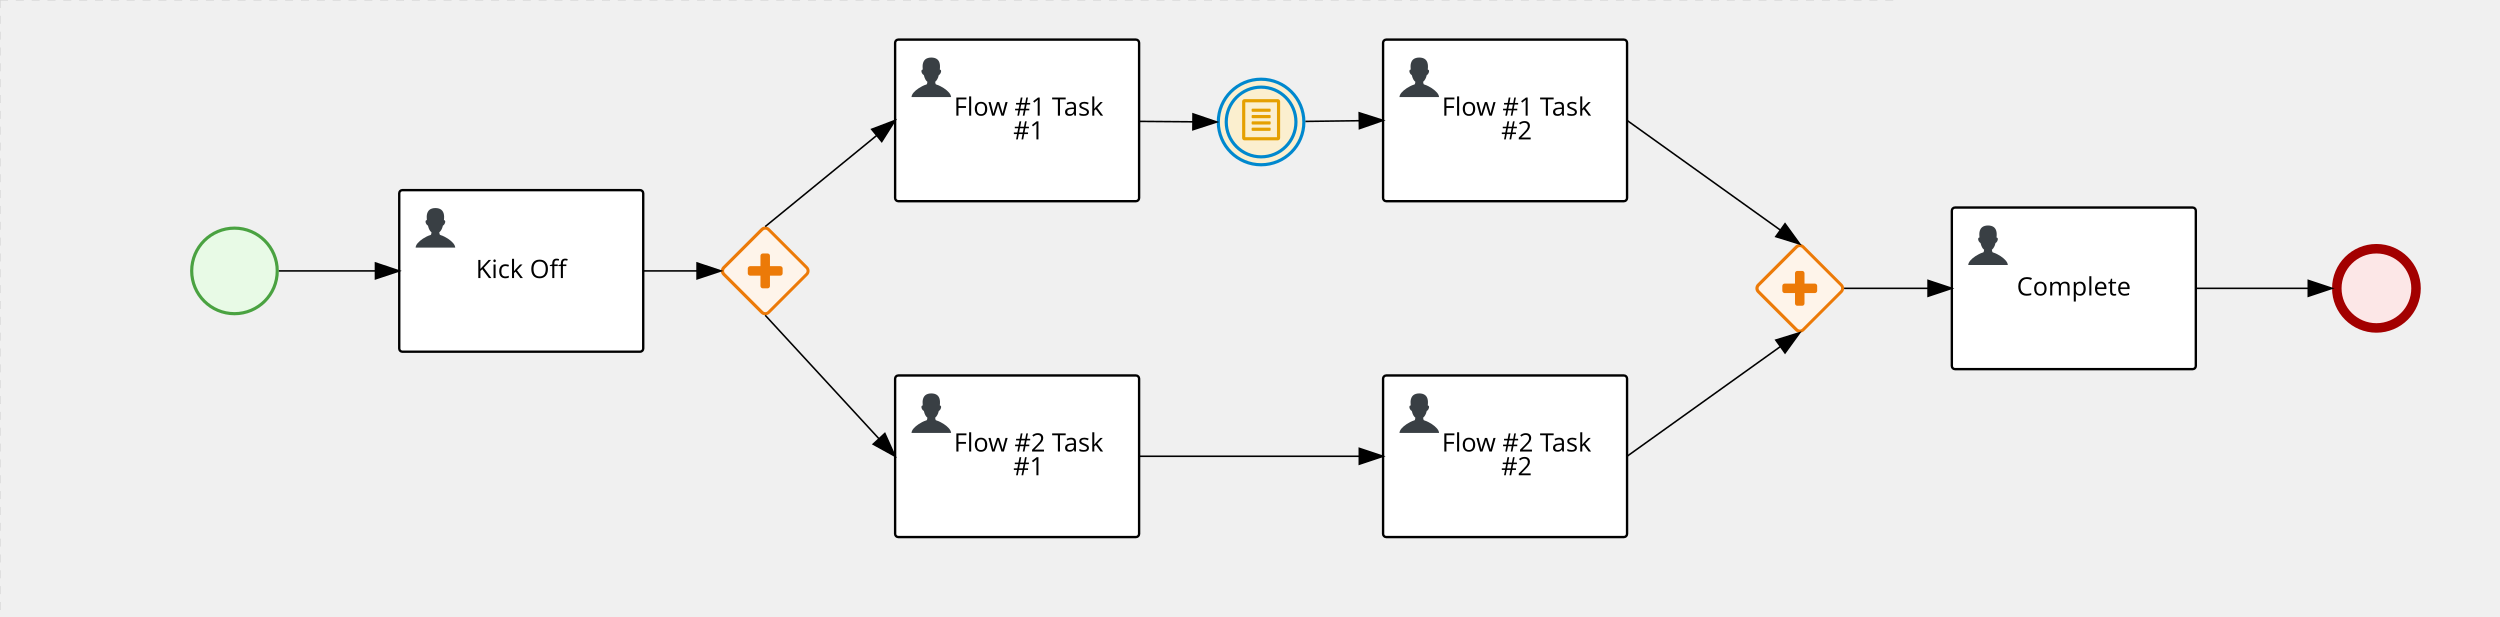
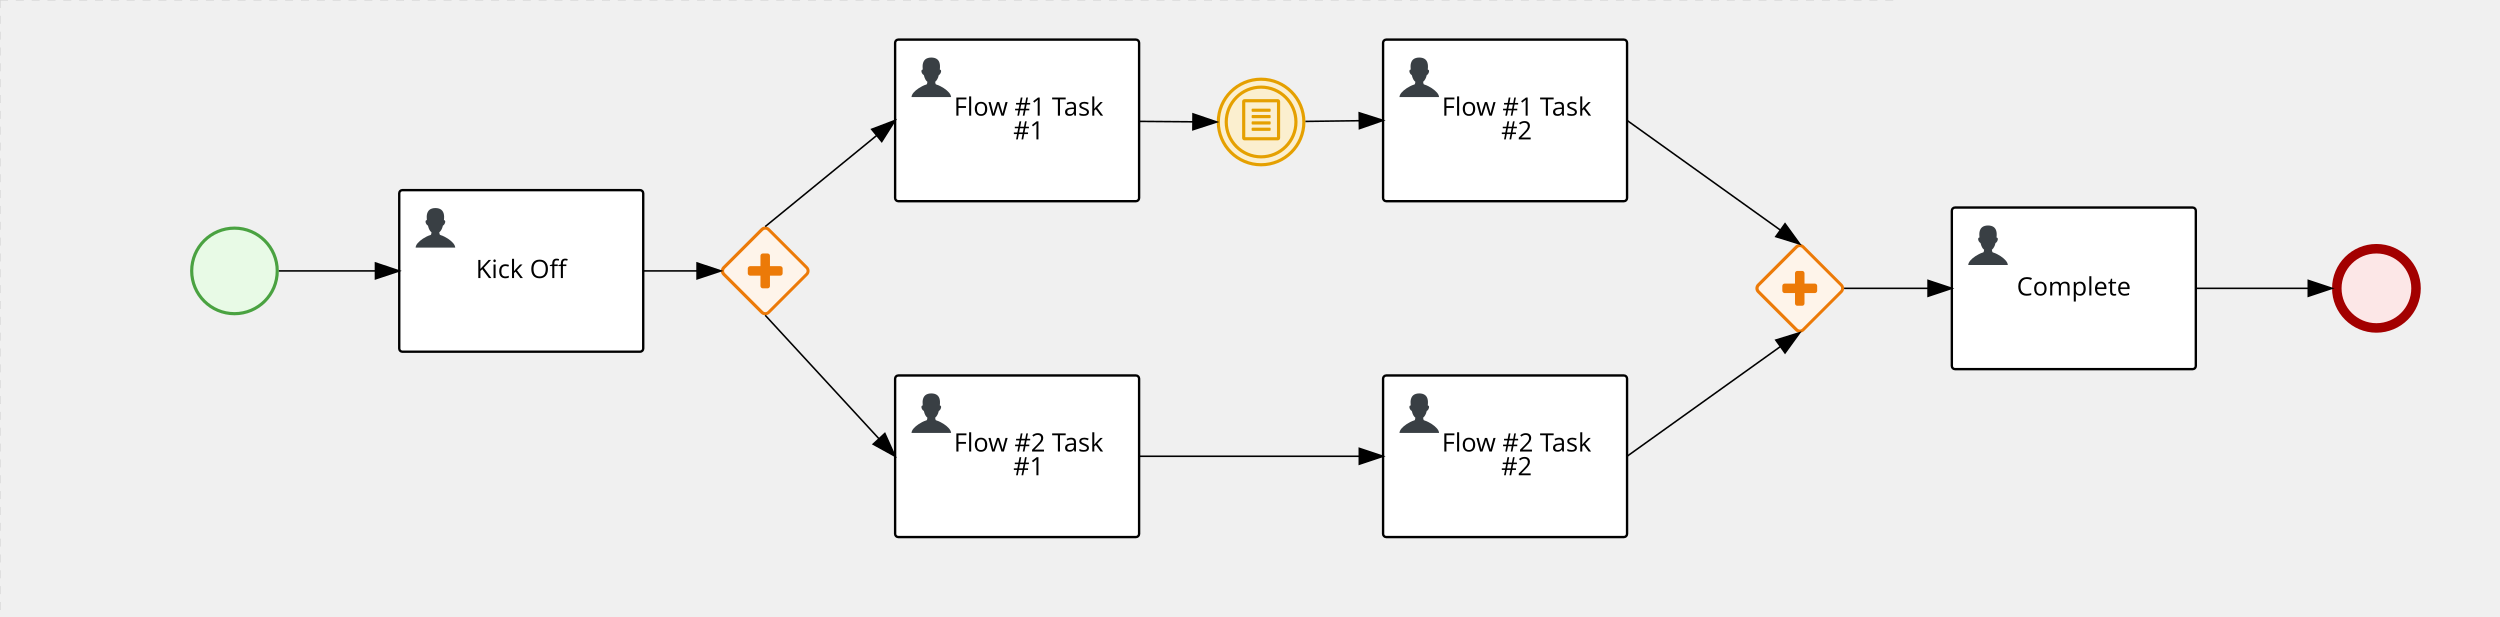
<svg xmlns="http://www.w3.org/2000/svg" version="1.1" width="1578" height="389" viewBox="0 0 1578 389">
  <defs />
  <g transform="matrix(1,0,0,1,0,0)">
    <g>
      <g>
        <g>
          <path fill="none" stroke="#d3d3d3" paint-order="fill stroke markers" d=" M 0 0 L 1200 0" stroke-miterlimit="10" stroke-opacity="0.8" stroke-dasharray="5" />
        </g>
        <g>
          <path fill="none" stroke="#d3d3d3" paint-order="fill stroke markers" d=" M 0 0 L 0 800" stroke-miterlimit="10" stroke-opacity="0.8" stroke-dasharray="5" />
        </g>
      </g>
      <g id="_BA4BEED1-CA47-4D5D-BA2C-E7393D8CBF54" bpmn2nodeid="_BA4BEED1-CA47-4D5D-BA2C-E7393D8CBF54" transform="matrix(1,0,0,1,1472,154)">
        <g>
          <path fill="none" stroke="none" />
        </g>
        <g transform="matrix(0.125,0,0,0.125,0,0)">
          <g transform="matrix(1,0,0,1,0,0)">
            <path fill="#fce7e7" stroke="none" id="_BA4BEED1-CA47-4D5D-BA2C-E7393D8CBF54?shapeType=BACKGROUND" paint-order="stroke fill markers" d=" M 0 0 M 444 224 C 444 263.9 434.2 300.8 414.4 334.5 C 394.7 368.2 368 394.9 334.4 414.5 C 300.8 434.1 263.9 444 224 444 C 184.1 444 147.2 434.2 113.5 414.4 C 79.8 394.7 53.1 368 33.5 334.4 C 13.9 300.8 4 263.9 4 224 C 4 184.1 13.8 147.2 33.6 113.5 C 53.4 79.8 80.1 53.1 113.6 33.5 C 147.1 13.9 184.1 4 224 4 C 263.9 4 300.8 13.8 334.5 33.6 C 368.2 53.4 394.9 80.1 414.5 113.6 C 434.1 147.1 444 184.1 444 224 Z" />
          </g>
          <g>
            <g transform="matrix(1,0,0,1,0,0)">
              <g transform="matrix(1,0,0,1,0,0)">
                <path fill="#a30000" stroke="none" id="_BA4BEED1-CA47-4D5D-BA2C-E7393D8CBF54?shapeType=BORDER&amp;renderType=FILL" paint-order="stroke fill markers" d=" M 0 0 M 224 0 C 100.3 0 0 100.3 0 224 C 0 347.7 100.3 448 224 448 C 347.7 448 448 347.7 448 224 C 448 100.3 347.7 0 224 0 Z M 0 0 M 224 400 C 126.8 400 48 321.2 48 224 C 48 126.8 126.8 48 224 48 C 321.2 48 400 126.8 400 224 C 400 321.2 321.2 400 224 400 Z" />
              </g>
            </g>
          </g>
        </g>
        <g transform="matrix(1,0,0,1,28,61)" />
      </g>
      <g id="_E9898EFC-017A-43D7-BCE4-5E4496373367" bpmn2nodeid="_E9898EFC-017A-43D7-BCE4-5E4496373367" transform="matrix(1,0,0,1,252,120)">
        <g>
          <path fill="none" stroke="none" />
        </g>
        <g transform="matrix(1,0,0,1,0,0)">
          <path fill="#ffffff" stroke="none" id="_E9898EFC-017A-43D7-BCE4-5E4496373367?shapeType=BACKGROUND" paint-order="stroke fill markers" d=" M 2 0 L 152 0 L 152 0 A 2 2 0 0 1 154 2 L 154 100 L 154 100 A 2 2 0 0 1 152 102 L 2 102 L 2 102 A 2 2 0 0 1 0 100 L 0 2 L 0 2 A 2 2 0 0 1 2 0 Z" />
        </g>
        <g transform="matrix(1,0,0,1,0,0)">
          <path fill="none" stroke="rgb(0,0,0)" id="_E9898EFC-017A-43D7-BCE4-5E4496373367?shapeType=BORDER&amp;renderType=STROKE" paint-order="fill stroke markers" d=" M 2 0 L 152 0 L 152 0 A 2 2 0 0 1 154 2 L 154 100 L 154 100 A 2 2 0 0 1 152 102 L 2 102 L 2 102 A 2 2 0 0 1 0 100 L 0 2 L 0 2 A 2 2 0 0 1 2 0 Z" stroke-miterlimit="10" stroke-width="1.5" stroke-dasharray="" />
        </g>
        <g>
          <g transform="matrix(0.06,0,0,0.06,9.4,9.4)">
            <g transform="matrix(1,0,0,1,0,0)">
              <path fill="#393f44" stroke="none" id="_E9898EFC-017A-43D7-BCE4-5E4496373367_task__Rp8r__WReX" paint-order="stroke fill markers" d=" M 0 0 M 16 445.21 C 16 440.869 18.784 431.129 22.001 424.217 C 35.768 394.64 77.283 359.28 129 333.084 C 144.516 325.224 157.347 319.964 167.807 317.174 C 171.932 316.074 175.729 314.414 176.525 313.363 C 178.894 310.234 180.914 302.908 181.727 294.5 L 182.5 286.5 L 178.507 283.455 C 166.303 274.146 154.284 251.678 148.04 226.5 C 145.611 216.707 145.056 215.462 142.984 215.158 C 141.703 214.97 138.083 212.243 134.939 209.099 C 123.233 197.393 116.891 177.376 121.44 166.49 C 123.002 162.751 128.155 159.01 131.75 159.004 C 134.448 159 134.471 158.603 132.914 138.788 C 130.927 113.496 134.279 92.265 143.132 74.076 C 152.232 55.38 167.569 42.882 189.049 36.66 C 210.203 30.532 237.797 30.532 258.951 36.66 C 300.042 48.563 318.958 83.806 314.955 141 C 314.32 150.075 313.624 157.788 313.409 158.14 C 313.194 158.493 314.575 159.073 316.479 159.43 C 328.929 161.766 330.986 177.018 321.496 196.621 C 316.903 206.109 309.357 214.508 304.817 215.185 C 303.023 215.453 302.293 217.146 299.943 226.5 C 296.659 239.567 294.474 245.305 287.948 257.995 C 282.491 268.606 273.035 281.109 268.108 284.229 L 264.871 286.278 L 265.518 292.889 C 266.345 301.33 268.639 309.871 270.877 312.837 C 272.067 314.415 275.002 315.79 280.063 317.139 C 291.069 320.075 303.617 325.274 321 334.102 C 369.815 358.891 410.848 393.758 425.032 422.5 C 429.07 430.682 432 440.232 432 445.21 L 432 448 L 224 448 L 16 448 L 16 445.21 Z" />
            </g>
          </g>
        </g>
        <g transform="matrix(1,0,0,1,4.04,13.68)">
          <g transform="matrix(0.04,0,0,0.04,63.36,69.12)">
            <g transform="matrix(1,0,0,1,0,0)">
              <path fill="none" stroke="none" />
            </g>
            <g transform="matrix(1,0,0,1,0,0)">
              <path fill="none" stroke="none" />
            </g>
          </g>
        </g>
        <g transform="matrix(1,0,0,1,48.32812,43.5)">
          <text fill="#000000" stroke="none" font-family="Open Sans" font-size="12pt" font-style="normal" font-weight="normal" text-decoration="normal" x="28.672" y="12" text-anchor="middle" dominant-baseline="alphabetic">Kick Off</text>
        </g>
      </g>
      <g id="_3ABBC17C-A052-49B1-97A9-339214566421" bpmn2nodeid="_3ABBC17C-A052-49B1-97A9-339214566421" transform="matrix(1,0,0,1,565,237)">
        <g>
          <path fill="none" stroke="none" />
        </g>
        <g transform="matrix(1,0,0,1,0,0)">
          <path fill="#ffffff" stroke="none" id="_3ABBC17C-A052-49B1-97A9-339214566421?shapeType=BACKGROUND" paint-order="stroke fill markers" d=" M 2 0 L 152 0 L 152 0 A 2 2 0 0 1 154 2 L 154 100 L 154 100 A 2 2 0 0 1 152 102 L 2 102 L 2 102 A 2 2 0 0 1 0 100 L 0 2 L 0 2 A 2 2 0 0 1 2 0 Z" />
        </g>
        <g transform="matrix(1,0,0,1,0,0)">
          <path fill="none" stroke="rgb(0,0,0)" id="_3ABBC17C-A052-49B1-97A9-339214566421?shapeType=BORDER&amp;renderType=STROKE" paint-order="fill stroke markers" d=" M 2 0 L 152 0 L 152 0 A 2 2 0 0 1 154 2 L 154 100 L 154 100 A 2 2 0 0 1 152 102 L 2 102 L 2 102 A 2 2 0 0 1 0 100 L 0 2 L 0 2 A 2 2 0 0 1 2 0 Z" stroke-miterlimit="10" stroke-width="1.5" stroke-dasharray="" />
        </g>
        <g>
          <g transform="matrix(0.06,0,0,0.06,9.4,9.4)">
            <g transform="matrix(1,0,0,1,0,0)">
              <path fill="#393f44" stroke="none" id="_3ABBC17C-A052-49B1-97A9-339214566421_task__Rp8r__WReX" paint-order="stroke fill markers" d=" M 0 0 M 16 445.21 C 16 440.869 18.784 431.129 22.001 424.217 C 35.768 394.64 77.283 359.28 129 333.084 C 144.516 325.224 157.347 319.964 167.807 317.174 C 171.932 316.074 175.729 314.414 176.525 313.363 C 178.894 310.234 180.914 302.908 181.727 294.5 L 182.5 286.5 L 178.507 283.455 C 166.303 274.146 154.284 251.678 148.04 226.5 C 145.611 216.707 145.056 215.462 142.984 215.158 C 141.703 214.97 138.083 212.243 134.939 209.099 C 123.233 197.393 116.891 177.376 121.44 166.49 C 123.002 162.751 128.155 159.01 131.75 159.004 C 134.448 159 134.471 158.603 132.914 138.788 C 130.927 113.496 134.279 92.265 143.132 74.076 C 152.232 55.38 167.569 42.882 189.049 36.66 C 210.203 30.532 237.797 30.532 258.951 36.66 C 300.042 48.563 318.958 83.806 314.955 141 C 314.32 150.075 313.624 157.788 313.409 158.14 C 313.194 158.493 314.575 159.073 316.479 159.43 C 328.929 161.766 330.986 177.018 321.496 196.621 C 316.903 206.109 309.357 214.508 304.817 215.185 C 303.023 215.453 302.293 217.146 299.943 226.5 C 296.659 239.567 294.474 245.305 287.948 257.995 C 282.491 268.606 273.035 281.109 268.108 284.229 L 264.871 286.278 L 265.518 292.889 C 266.345 301.33 268.639 309.871 270.877 312.837 C 272.067 314.415 275.002 315.79 280.063 317.139 C 291.069 320.075 303.617 325.274 321 334.102 C 369.815 358.891 410.848 393.758 425.032 422.5 C 429.07 430.682 432 440.232 432 445.21 L 432 448 L 224 448 L 16 448 L 16 445.21 Z" />
            </g>
          </g>
        </g>
        <g transform="matrix(1,0,0,1,4.04,13.68)">
          <g transform="matrix(0.04,0,0,0.04,63.36,69.12)">
            <g transform="matrix(1,0,0,1,0,0)">
              <path fill="none" stroke="none" />
            </g>
            <g transform="matrix(1,0,0,1,0,0)">
              <path fill="none" stroke="none" />
            </g>
          </g>
        </g>
        <g transform="matrix(1,0,0,1,35,36)">
          <text fill="#000000" stroke="none" font-family="Open Sans" font-size="12pt" font-style="normal" font-weight="normal" text-decoration="normal" x="49.273" y="12" text-anchor="middle" dominant-baseline="alphabetic">Flow #2 Task </text>
          <text fill="#000000" stroke="none" font-family="Open Sans" font-size="12pt" font-style="normal" font-weight="normal" text-decoration="normal" x="49.273" y="27" text-anchor="middle" dominant-baseline="alphabetic">         #1          </text>
        </g>
      </g>
      <g id="_B692B046-14F2-478A-AADB-9AF30D83F9AB" bpmn2nodeid="_B692B046-14F2-478A-AADB-9AF30D83F9AB" transform="matrix(1,0,0,1,565,25)">
        <g>
          <path fill="none" stroke="none" />
        </g>
        <g transform="matrix(1,0,0,1,0,0)">
          <path fill="#ffffff" stroke="none" id="_B692B046-14F2-478A-AADB-9AF30D83F9AB?shapeType=BACKGROUND" paint-order="stroke fill markers" d=" M 2 0 L 152 0 L 152 0 A 2 2 0 0 1 154 2 L 154 100 L 154 100 A 2 2 0 0 1 152 102 L 2 102 L 2 102 A 2 2 0 0 1 0 100 L 0 2 L 0 2 A 2 2 0 0 1 2 0 Z" />
        </g>
        <g transform="matrix(1,0,0,1,0,0)">
          <path fill="none" stroke="rgb(0,0,0)" id="_B692B046-14F2-478A-AADB-9AF30D83F9AB?shapeType=BORDER&amp;renderType=STROKE" paint-order="fill stroke markers" d=" M 2 0 L 152 0 L 152 0 A 2 2 0 0 1 154 2 L 154 100 L 154 100 A 2 2 0 0 1 152 102 L 2 102 L 2 102 A 2 2 0 0 1 0 100 L 0 2 L 0 2 A 2 2 0 0 1 2 0 Z" stroke-miterlimit="10" stroke-width="1.5" stroke-dasharray="" />
        </g>
        <g>
          <g transform="matrix(0.06,0,0,0.06,9.4,9.4)">
            <g transform="matrix(1,0,0,1,0,0)">
              <path fill="#393f44" stroke="none" id="_B692B046-14F2-478A-AADB-9AF30D83F9AB_task__Rp8r__WReX" paint-order="stroke fill markers" d=" M 0 0 M 16 445.21 C 16 440.869 18.784 431.129 22.001 424.217 C 35.768 394.64 77.283 359.28 129 333.084 C 144.516 325.224 157.347 319.964 167.807 317.174 C 171.932 316.074 175.729 314.414 176.525 313.363 C 178.894 310.234 180.914 302.908 181.727 294.5 L 182.5 286.5 L 178.507 283.455 C 166.303 274.146 154.284 251.678 148.04 226.5 C 145.611 216.707 145.056 215.462 142.984 215.158 C 141.703 214.97 138.083 212.243 134.939 209.099 C 123.233 197.393 116.891 177.376 121.44 166.49 C 123.002 162.751 128.155 159.01 131.75 159.004 C 134.448 159 134.471 158.603 132.914 138.788 C 130.927 113.496 134.279 92.265 143.132 74.076 C 152.232 55.38 167.569 42.882 189.049 36.66 C 210.203 30.532 237.797 30.532 258.951 36.66 C 300.042 48.563 318.958 83.806 314.955 141 C 314.32 150.075 313.624 157.788 313.409 158.14 C 313.194 158.493 314.575 159.073 316.479 159.43 C 328.929 161.766 330.986 177.018 321.496 196.621 C 316.903 206.109 309.357 214.508 304.817 215.185 C 303.023 215.453 302.293 217.146 299.943 226.5 C 296.659 239.567 294.474 245.305 287.948 257.995 C 282.491 268.606 273.035 281.109 268.108 284.229 L 264.871 286.278 L 265.518 292.889 C 266.345 301.33 268.639 309.871 270.877 312.837 C 272.067 314.415 275.002 315.79 280.063 317.139 C 291.069 320.075 303.617 325.274 321 334.102 C 369.815 358.891 410.848 393.758 425.032 422.5 C 429.07 430.682 432 440.232 432 445.21 L 432 448 L 224 448 L 16 448 L 16 445.21 Z" />
            </g>
          </g>
        </g>
        <g transform="matrix(1,0,0,1,4.04,13.68)">
          <g transform="matrix(0.04,0,0,0.04,63.36,69.12)">
            <g transform="matrix(1,0,0,1,0,0)">
              <path fill="none" stroke="none" />
            </g>
            <g transform="matrix(1,0,0,1,0,0)">
              <path fill="none" stroke="none" />
            </g>
          </g>
        </g>
        <g transform="matrix(1,0,0,1,35,36)">
          <text fill="#000000" stroke="none" font-family="Open Sans" font-size="12pt" font-style="normal" font-weight="normal" text-decoration="normal" x="49.273" y="12" text-anchor="middle" dominant-baseline="alphabetic">Flow #1 Task </text>
          <text fill="#000000" stroke="none" font-family="Open Sans" font-size="12pt" font-style="normal" font-weight="normal" text-decoration="normal" x="49.273" y="27" text-anchor="middle" dominant-baseline="alphabetic">         #1          </text>
        </g>
      </g>
      <g id="_5B575DFC-93BD-48AD-B0F9-90FAED2B673E" bpmn2nodeid="_5B575DFC-93BD-48AD-B0F9-90FAED2B673E" transform="matrix(1,0,0,1,873,237)">
        <g>
          <path fill="none" stroke="none" />
        </g>
        <g transform="matrix(1,0,0,1,0,0)">
          <path fill="#ffffff" stroke="none" id="_5B575DFC-93BD-48AD-B0F9-90FAED2B673E?shapeType=BACKGROUND" paint-order="stroke fill markers" d=" M 2 0 L 152 0 L 152 0 A 2 2 0 0 1 154 2 L 154 100 L 154 100 A 2 2 0 0 1 152 102 L 2 102 L 2 102 A 2 2 0 0 1 0 100 L 0 2 L 0 2 A 2 2 0 0 1 2 0 Z" />
        </g>
        <g transform="matrix(1,0,0,1,0,0)">
          <path fill="none" stroke="rgb(0,0,0)" id="_5B575DFC-93BD-48AD-B0F9-90FAED2B673E?shapeType=BORDER&amp;renderType=STROKE" paint-order="fill stroke markers" d=" M 2 0 L 152 0 L 152 0 A 2 2 0 0 1 154 2 L 154 100 L 154 100 A 2 2 0 0 1 152 102 L 2 102 L 2 102 A 2 2 0 0 1 0 100 L 0 2 L 0 2 A 2 2 0 0 1 2 0 Z" stroke-miterlimit="10" stroke-width="1.5" stroke-dasharray="" />
        </g>
        <g>
          <g transform="matrix(0.06,0,0,0.06,9.4,9.4)">
            <g transform="matrix(1,0,0,1,0,0)">
              <path fill="#393f44" stroke="none" id="_5B575DFC-93BD-48AD-B0F9-90FAED2B673E_task__Rp8r__WReX" paint-order="stroke fill markers" d=" M 0 0 M 16 445.21 C 16 440.869 18.784 431.129 22.001 424.217 C 35.768 394.64 77.283 359.28 129 333.084 C 144.516 325.224 157.347 319.964 167.807 317.174 C 171.932 316.074 175.729 314.414 176.525 313.363 C 178.894 310.234 180.914 302.908 181.727 294.5 L 182.5 286.5 L 178.507 283.455 C 166.303 274.146 154.284 251.678 148.04 226.5 C 145.611 216.707 145.056 215.462 142.984 215.158 C 141.703 214.97 138.083 212.243 134.939 209.099 C 123.233 197.393 116.891 177.376 121.44 166.49 C 123.002 162.751 128.155 159.01 131.75 159.004 C 134.448 159 134.471 158.603 132.914 138.788 C 130.927 113.496 134.279 92.265 143.132 74.076 C 152.232 55.38 167.569 42.882 189.049 36.66 C 210.203 30.532 237.797 30.532 258.951 36.66 C 300.042 48.563 318.958 83.806 314.955 141 C 314.32 150.075 313.624 157.788 313.409 158.14 C 313.194 158.493 314.575 159.073 316.479 159.43 C 328.929 161.766 330.986 177.018 321.496 196.621 C 316.903 206.109 309.357 214.508 304.817 215.185 C 303.023 215.453 302.293 217.146 299.943 226.5 C 296.659 239.567 294.474 245.305 287.948 257.995 C 282.491 268.606 273.035 281.109 268.108 284.229 L 264.871 286.278 L 265.518 292.889 C 266.345 301.33 268.639 309.871 270.877 312.837 C 272.067 314.415 275.002 315.79 280.063 317.139 C 291.069 320.075 303.617 325.274 321 334.102 C 369.815 358.891 410.848 393.758 425.032 422.5 C 429.07 430.682 432 440.232 432 445.21 L 432 448 L 224 448 L 16 448 L 16 445.21 Z" />
            </g>
          </g>
        </g>
        <g transform="matrix(1,0,0,1,4.04,13.68)">
          <g transform="matrix(0.04,0,0,0.04,63.36,69.12)">
            <g transform="matrix(1,0,0,1,0,0)">
              <path fill="none" stroke="none" />
            </g>
            <g transform="matrix(1,0,0,1,0,0)">
              <path fill="none" stroke="none" />
            </g>
          </g>
        </g>
        <g transform="matrix(1,0,0,1,35,36)">
          <text fill="#000000" stroke="none" font-family="Open Sans" font-size="12pt" font-style="normal" font-weight="normal" text-decoration="normal" x="49.273" y="12" text-anchor="middle" dominant-baseline="alphabetic">Flow #2 Task </text>
          <text fill="#000000" stroke="none" font-family="Open Sans" font-size="12pt" font-style="normal" font-weight="normal" text-decoration="normal" x="49.273" y="27" text-anchor="middle" dominant-baseline="alphabetic">         #2          </text>
        </g>
      </g>
      <g id="_0ECD0593-484F-4143-88A2-78148343E1E8" bpmn2nodeid="_0ECD0593-484F-4143-88A2-78148343E1E8" transform="matrix(1,0,0,1,1232,131)">
        <g>
          <path fill="none" stroke="none" />
        </g>
        <g transform="matrix(1,0,0,1,0,0)">
          <path fill="#ffffff" stroke="none" id="_0ECD0593-484F-4143-88A2-78148343E1E8?shapeType=BACKGROUND" paint-order="stroke fill markers" d=" M 2 0 L 152 0 L 152 0 A 2 2 0 0 1 154 2 L 154 100 L 154 100 A 2 2 0 0 1 152 102 L 2 102 L 2 102 A 2 2 0 0 1 0 100 L 0 2 L 0 2 A 2 2 0 0 1 2 0 Z" />
        </g>
        <g transform="matrix(1,0,0,1,0,0)">
          <path fill="none" stroke="rgb(0,0,0)" id="_0ECD0593-484F-4143-88A2-78148343E1E8?shapeType=BORDER&amp;renderType=STROKE" paint-order="fill stroke markers" d=" M 2 0 L 152 0 L 152 0 A 2 2 0 0 1 154 2 L 154 100 L 154 100 A 2 2 0 0 1 152 102 L 2 102 L 2 102 A 2 2 0 0 1 0 100 L 0 2 L 0 2 A 2 2 0 0 1 2 0 Z" stroke-miterlimit="10" stroke-width="1.5" stroke-dasharray="" />
        </g>
        <g>
          <g transform="matrix(0.06,0,0,0.06,9.4,9.4)">
            <g transform="matrix(1,0,0,1,0,0)">
              <path fill="#393f44" stroke="none" id="_0ECD0593-484F-4143-88A2-78148343E1E8_task__Rp8r__WReX" paint-order="stroke fill markers" d=" M 0 0 M 16 445.21 C 16 440.869 18.784 431.129 22.001 424.217 C 35.768 394.64 77.283 359.28 129 333.084 C 144.516 325.224 157.347 319.964 167.807 317.174 C 171.932 316.074 175.729 314.414 176.525 313.363 C 178.894 310.234 180.914 302.908 181.727 294.5 L 182.5 286.5 L 178.507 283.455 C 166.303 274.146 154.284 251.678 148.04 226.5 C 145.611 216.707 145.056 215.462 142.984 215.158 C 141.703 214.97 138.083 212.243 134.939 209.099 C 123.233 197.393 116.891 177.376 121.44 166.49 C 123.002 162.751 128.155 159.01 131.75 159.004 C 134.448 159 134.471 158.603 132.914 138.788 C 130.927 113.496 134.279 92.265 143.132 74.076 C 152.232 55.38 167.569 42.882 189.049 36.66 C 210.203 30.532 237.797 30.532 258.951 36.66 C 300.042 48.563 318.958 83.806 314.955 141 C 314.32 150.075 313.624 157.788 313.409 158.14 C 313.194 158.493 314.575 159.073 316.479 159.43 C 328.929 161.766 330.986 177.018 321.496 196.621 C 316.903 206.109 309.357 214.508 304.817 215.185 C 303.023 215.453 302.293 217.146 299.943 226.5 C 296.659 239.567 294.474 245.305 287.948 257.995 C 282.491 268.606 273.035 281.109 268.108 284.229 L 264.871 286.278 L 265.518 292.889 C 266.345 301.33 268.639 309.871 270.877 312.837 C 272.067 314.415 275.002 315.79 280.063 317.139 C 291.069 320.075 303.617 325.274 321 334.102 C 369.815 358.891 410.848 393.758 425.032 422.5 C 429.07 430.682 432 440.232 432 445.21 L 432 448 L 224 448 L 16 448 L 16 445.21 Z" />
            </g>
          </g>
        </g>
        <g transform="matrix(1,0,0,1,4.04,13.68)">
          <g transform="matrix(0.04,0,0,0.04,63.36,69.12)">
            <g transform="matrix(1,0,0,1,0,0)">
              <path fill="none" stroke="none" />
            </g>
            <g transform="matrix(1,0,0,1,0,0)">
              <path fill="none" stroke="none" />
            </g>
          </g>
        </g>
        <g transform="matrix(1,0,0,1,40.95312,43.5)">
          <text fill="#000000" stroke="none" font-family="Open Sans" font-size="12pt" font-style="normal" font-weight="normal" text-decoration="normal" x="36.047" y="12" text-anchor="middle" dominant-baseline="alphabetic">Complete</text>
        </g>
      </g>
      <g id="_B4655BF5-D33F-4602-A8C2-382B51252B2A" bpmn2nodeid="_B4655BF5-D33F-4602-A8C2-382B51252B2A" transform="matrix(1,0,0,1,873,25)">
        <g>
          <path fill="none" stroke="none" />
        </g>
        <g transform="matrix(1,0,0,1,0,0)">
          <path fill="#ffffff" stroke="none" id="_B4655BF5-D33F-4602-A8C2-382B51252B2A?shapeType=BACKGROUND" paint-order="stroke fill markers" d=" M 2 0 L 152 0 L 152 0 A 2 2 0 0 1 154 2 L 154 100 L 154 100 A 2 2 0 0 1 152 102 L 2 102 L 2 102 A 2 2 0 0 1 0 100 L 0 2 L 0 2 A 2 2 0 0 1 2 0 Z" />
        </g>
        <g transform="matrix(1,0,0,1,0,0)">
          <path fill="none" stroke="rgb(0,0,0)" id="_B4655BF5-D33F-4602-A8C2-382B51252B2A?shapeType=BORDER&amp;renderType=STROKE" paint-order="fill stroke markers" d=" M 2 0 L 152 0 L 152 0 A 2 2 0 0 1 154 2 L 154 100 L 154 100 A 2 2 0 0 1 152 102 L 2 102 L 2 102 A 2 2 0 0 1 0 100 L 0 2 L 0 2 A 2 2 0 0 1 2 0 Z" stroke-miterlimit="10" stroke-width="1.5" stroke-dasharray="" />
        </g>
        <g>
          <g transform="matrix(0.06,0,0,0.06,9.4,9.4)">
            <g transform="matrix(1,0,0,1,0,0)">
              <path fill="#393f44" stroke="none" id="_B4655BF5-D33F-4602-A8C2-382B51252B2A_task__Rp8r__WReX" paint-order="stroke fill markers" d=" M 0 0 M 16 445.21 C 16 440.869 18.784 431.129 22.001 424.217 C 35.768 394.64 77.283 359.28 129 333.084 C 144.516 325.224 157.347 319.964 167.807 317.174 C 171.932 316.074 175.729 314.414 176.525 313.363 C 178.894 310.234 180.914 302.908 181.727 294.5 L 182.5 286.5 L 178.507 283.455 C 166.303 274.146 154.284 251.678 148.04 226.5 C 145.611 216.707 145.056 215.462 142.984 215.158 C 141.703 214.97 138.083 212.243 134.939 209.099 C 123.233 197.393 116.891 177.376 121.44 166.49 C 123.002 162.751 128.155 159.01 131.75 159.004 C 134.448 159 134.471 158.603 132.914 138.788 C 130.927 113.496 134.279 92.265 143.132 74.076 C 152.232 55.38 167.569 42.882 189.049 36.66 C 210.203 30.532 237.797 30.532 258.951 36.66 C 300.042 48.563 318.958 83.806 314.955 141 C 314.32 150.075 313.624 157.788 313.409 158.14 C 313.194 158.493 314.575 159.073 316.479 159.43 C 328.929 161.766 330.986 177.018 321.496 196.621 C 316.903 206.109 309.357 214.508 304.817 215.185 C 303.023 215.453 302.293 217.146 299.943 226.5 C 296.659 239.567 294.474 245.305 287.948 257.995 C 282.491 268.606 273.035 281.109 268.108 284.229 L 264.871 286.278 L 265.518 292.889 C 266.345 301.33 268.639 309.871 270.877 312.837 C 272.067 314.415 275.002 315.79 280.063 317.139 C 291.069 320.075 303.617 325.274 321 334.102 C 369.815 358.891 410.848 393.758 425.032 422.5 C 429.07 430.682 432 440.232 432 445.21 L 432 448 L 224 448 L 16 448 L 16 445.21 Z" />
            </g>
          </g>
        </g>
        <g transform="matrix(1,0,0,1,4.04,13.68)">
          <g transform="matrix(0.04,0,0,0.04,63.36,69.12)">
            <g transform="matrix(1,0,0,1,0,0)">
              <path fill="none" stroke="none" />
            </g>
            <g transform="matrix(1,0,0,1,0,0)">
              <path fill="none" stroke="none" />
            </g>
          </g>
        </g>
        <g transform="matrix(1,0,0,1,35,36)">
          <text fill="#000000" stroke="none" font-family="Open Sans" font-size="12pt" font-style="normal" font-weight="normal" text-decoration="normal" x="49.273" y="12" text-anchor="middle" dominant-baseline="alphabetic">Flow #1 Task </text>
          <text fill="#000000" stroke="none" font-family="Open Sans" font-size="12pt" font-style="normal" font-weight="normal" text-decoration="normal" x="49.273" y="27" text-anchor="middle" dominant-baseline="alphabetic">         #2          </text>
        </g>
      </g>
      <g id="_10C1DB0F-2CB1-4535-8DE8-10913F5F676C" bpmn2nodeid="_10C1DB0F-2CB1-4535-8DE8-10913F5F676C" transform="matrix(1,0,0,1,768,49)">
        <g>
          <path fill="none" stroke="none" />
        </g>
        <g transform="matrix(0.125,0,0,0.125,0,0)">
          <g transform="matrix(1,0,0,1,0,0)">
            <path fill="#fbefcf" stroke="none" id="_10C1DB0F-2CB1-4535-8DE8-10913F5F676C?shapeType=BACKGROUND" paint-order="stroke fill markers" d=" M 0 0 M 444 224 C 444 263.9 434.2 300.8 414.4 334.5 C 394.7 368.2 368 394.9 334.4 414.5 C 300.8 434.1 263.9 444 224 444 C 184.1 444 147.2 434.2 113.5 414.4 C 79.8 394.7 53.1 368 33.5 334.4 C 13.9 300.8 4 263.9 4 224 C 4 184.1 13.8 147.2 33.6 113.5 C 53.4 79.8 80.1 53.1 113.6 33.5 C 147.1 13.9 184.1 4 224 4 C 263.9 4 300.8 13.8 334.5 33.6 C 368.2 53.4 394.9 80.1 414.5 113.6 C 434.1 147.1 444 184.1 444 224 Z" />
          </g>
          <g>
            <g transform="matrix(1,0,0,1,0,0)">
              <g transform="matrix(1,0,0,1,0,0)">
-                 <path fill="rgb(0,136,206)" stroke="none" id="_10C1DB0F-2CB1-4535-8DE8-10913F5F676C?shapeType=BORDER&amp;renderType=FILL" paint-order="stroke fill markers" d=" M 0 0 M 224 408 C 122.5 408 40 325.5 40 224 C 40 122.5 122.5 40 224 40 C 325.5 40 408 122.5 408 224 C 408 325.5 325.5 408 224 408 Z M 0 0 M 224 56 C 131.4 56 56 131.4 56 224 C 56 316.6 131.4 392 224 392 C 316.6 392 392 316.6 392 224 C 392 131.4 316.6 56 224 56 Z M 0 0 M 224 16 C 252.1 16 279.3 21.5 305 32.3 C 329.8 42.8 352 57.8 371.1 76.9 C 390.2 96 405.2 118.3 415.7 143 C 426.5 168.6 432 195.9 432 224 C 432 252.1 426.5 279.3 415.7 305 C 405.2 329.8 390.2 352 371.1 371.1 C 352 390.2 329.7 405.2 305 415.7 C 279.4 426.5 252.1 432 224 432 C 195.9 432 168.7 426.5 143 415.7 C 118.2 405.2 96 390.2 76.9 371.1 C 57.8 352 42.8 329.7 32.3 305 C 21.5 279.3 16 252.1 16 224 C 16 195.9 21.5 168.7 32.3 143 C 42.8 118.2 57.8 96 76.9 76.9 C 96 57.8 118.3 42.8 143 32.3 C 168.7 21.5 195.9 16 224 16 M 224 0 C 100.3 0 0 100.3 0 224 C 0 347.7 100.3 448 224 448 C 347.7 448 448 347.7 448 224 C 448 100.3 347.7 0 224 0 L 224 0 Z" />
+                 <path fill="rgb(229,160,0)" stroke="none" id="_10C1DB0F-2CB1-4535-8DE8-10913F5F676C?shapeType=BORDER&amp;renderType=FILL" paint-order="stroke fill markers" d=" M 0 0 M 224 408 C 122.5 408 40 325.5 40 224 C 40 122.5 122.5 40 224 40 C 325.5 40 408 122.5 408 224 C 408 325.5 325.5 408 224 408 Z M 0 0 M 224 56 C 131.4 56 56 131.4 56 224 C 56 316.6 131.4 392 224 392 C 316.6 392 392 316.6 392 224 C 392 131.4 316.6 56 224 56 Z M 0 0 M 224 16 C 252.1 16 279.3 21.5 305 32.3 C 329.8 42.8 352 57.8 371.1 76.9 C 390.2 96 405.2 118.3 415.7 143 C 426.5 168.6 432 195.9 432 224 C 432 252.1 426.5 279.3 415.7 305 C 405.2 329.8 390.2 352 371.1 371.1 C 352 390.2 329.7 405.2 305 415.7 C 279.4 426.5 252.1 432 224 432 C 195.9 432 168.7 426.5 143 415.7 C 118.2 405.2 96 390.2 76.9 371.1 C 57.8 352 42.8 329.7 32.3 305 C 21.5 279.3 16 252.1 16 224 C 16 195.9 21.5 168.7 32.3 143 C 42.8 118.2 57.8 96 76.9 76.9 C 96 57.8 118.3 42.8 143 32.3 C 168.7 21.5 195.9 16 224 16 M 224 0 C 100.3 0 0 100.3 0 224 C 0 347.7 100.3 448 224 448 C 347.7 448 448 347.7 448 224 C 448 100.3 347.7 0 224 0 L 224 0 Z" />
              </g>
            </g>
          </g>
          <g>
            <g transform="matrix(1,0,0,1,0,0)">
              <g transform="matrix(1,0,0,1,0,0)">
                <path fill="#e5a000" stroke="none" id="_10C1DB0F-2CB1-4535-8DE8-10913F5F676C_conditional-catching" paint-order="stroke fill markers" d=" M 0 0 M 320.2 304.7 C 320.2 308 319.1 310.8 316.7 313.2 C 314.3 315.5 311.6 316.7 308.2 316.7 L 140.2 316.7 C 136.8 316.7 134 315.5 131.7 313.2 C 129.3 310.8 128.2 308 128.2 304.7 L 128.2 120.7 C 128.2 117.4 129.3 114.5 131.7 112.2 C 134 109.9 136.8 108.7 140.2 108.7 L 308.2 108.7 C 311.6 108.7 314.3 109.9 316.7 112.2 C 319.1 114.5 320.2 117.4 320.2 120.7 L 320.2 304.7 Z M 0 0 M 304.2 300.7 L 304.2 124.7 L 144.2 124.7 L 144.2 300.7 L 304.2 300.7 Z M 0 0 M 176.2 192.7 C 176.2 191.5 176.6 190.6 177.3 189.8 C 178 189 179 188.7 180.2 188.7 L 268.2 188.7 C 269.3 188.7 270.3 189.1 271.1 189.8 C 271.9 190.5 272.2 191.5 272.2 192.7 L 272.2 200.7 C 272.2 201.9 271.8 202.8 271.1 203.6 C 270.4 204.4 269.4 204.7 268.2 204.7 L 180.2 204.7 C 179 204.7 178.1 204.3 177.3 203.6 C 176.5 202.9 176.2 201.9 176.2 200.7 L 176.2 192.7 Z M 0 0 M 176.2 160.7 C 176.2 159.5 176.6 158.6 177.3 157.8 C 178 157 179 156.7 180.2 156.7 L 268.2 156.7 C 269.3 156.7 270.3 157.1 271.1 157.8 C 271.9 158.5 272.2 159.5 272.2 160.7 L 272.2 168.7 C 272.2 169.9 271.8 170.8 271.1 171.6 C 270.4 172.4 269.4 172.7 268.2 172.7 L 180.2 172.7 C 179 172.7 178.1 172.3 177.3 171.6 C 176.5 170.9 176.2 169.9 176.2 168.7 L 176.2 160.7 Z M 0 0 M 268.2 220.7 C 269.3 220.7 270.3 221.1 271.1 221.8 C 271.9 222.5 272.2 223.5 272.2 224.7 L 272.2 232.7 C 272.2 233.9 271.8 234.8 271.1 235.6 C 270.4 236.4 269.4 236.7 268.2 236.7 L 180.2 236.7 C 179 236.7 178.1 236.3 177.3 235.6 C 176.5 234.9 176.2 233.9 176.2 232.7 L 176.2 224.7 C 176.2 223.5 176.6 222.6 177.3 221.8 C 178 221 179 220.7 180.2 220.7 L 268.2 220.7 Z M 0 0 M 268.2 252.7 C 269.3 252.7 270.3 253.1 271.1 253.8 C 271.9 254.5 272.2 255.5 272.2 256.7 L 272.2 264.7 C 272.2 265.8 271.8 266.8 271.1 267.6 C 270.4 268.4 269.4 268.7 268.2 268.7 L 180.2 268.7 C 179 268.7 178.1 268.3 177.3 267.6 C 176.5 266.9 176.2 265.9 176.2 264.7 L 176.2 256.7 C 176.2 255.5 176.6 254.6 177.3 253.8 C 178 253 179 252.7 180.2 252.7 L 268.2 252.7 Z" />
              </g>
            </g>
          </g>
        </g>
        <g transform="matrix(1,0,0,1,28,61)" />
      </g>
      <g id="_3182B652-4577-4F07-ACB8-5AFEE8A685D2" bpmn2nodeid="_3182B652-4577-4F07-ACB8-5AFEE8A685D2" transform="matrix(1,0,0,1,1108,154)">
        <g>
          <path fill="none" stroke="none" />
        </g>
        <g transform="matrix(0.125,0,0,0.125,0,0)">
          <g transform="matrix(1,0,0,1,0,0)">
            <path fill="#fef4ea" stroke="none" id="_3182B652-4577-4F07-ACB8-5AFEE8A685D2?shapeType=BACKGROUND" paint-order="stroke fill markers" d=" M 0 0 M 224.4 4.3 C 216.4 4.3 208.4 7.3 202.3 13.4 L 13.5 202.2 C 1.3 214.4 1.3 234.2 13.5 246.4 L 202.2 435.1 C 208.3 441.2 216.4 444.2 224.3 444.2 C 232.2 444.2 240.3 441.2 246.4 435.1 L 435.1 246.4 C 447.3 234.2 447.3 214.4 435.1 202.2 L 246.5 13.4 C 240.4 7.3 232.4 4.3 224.4 4.3 L 224.4 4.3 Z" />
          </g>
          <g>
            <g transform="matrix(1,0,0,1,0,0)">
              <g transform="matrix(1,0,0,1,0,0)">
                <path fill="#ec7a08" stroke="none" id="_3182B652-4577-4F07-ACB8-5AFEE8A685D2?shapeType=BORDER&amp;renderType=FILL" paint-order="stroke fill markers" d=" M 0 0 M 20.8 212.7 L 213.3 20.2 C 219.6 13.9 229.7 13.9 235.9 20.2 L 428.4 212.7 C 434.7 219 434.7 229.1 428.4 235.3 L 235.9 427.8 C 229.6 434.1 219.5 434.1 213.3 427.8 L 20.8 235.3 C 14.5 229.1 14.5 218.9 20.8 212.7 L 20.8 212.7 Z M 0 0 M 0 224 C 0 232.1 3.1 240.3 9.3 246.5 L 201.5 438.7 C 213.9 451.1 234.1 451.1 246.5 438.7 L 438.7 246.5 C 444.9 240.3 448 232.1 448 224 C 448 215.9 444.9 207.7 438.7 201.5 L 246.5 9.3 C 234.1 -3.1 213.9 -3.1 201.5 9.3 L 9.3 201.5 C 3.1 207.7 0 215.9 0 224 L 0 224 Z" />
              </g>
            </g>
          </g>
          <g>
            <g transform="matrix(1,0,0,1,0,0)">
              <g transform="matrix(1,0,0,1,0,0)">
                <path fill="#ec7a08" stroke="none" id="_3182B652-4577-4F07-ACB8-5AFEE8A685D2_parallel" paint-order="stroke fill markers" d=" M 0 0 M 312 212 L 312 236 C 312 239.4 310.9 242.1 308.5 244.5 C 306.1 246.9 303.4 248 300 248 L 248 248 L 248 300 C 248 303.4 246.9 306.1 244.5 308.5 C 242.1 310.9 239.4 312 236 312 L 212 312 C 208.6 312 205.9 310.9 203.5 308.5 C 201.1 306.1 200 303.4 200 300 L 200 248 L 148 248 C 144.6 248 141.9 246.9 139.5 244.5 C 137.1 242.1 136 239.4 136 236 L 136 212 C 136 208.6 137.1 205.9 139.5 203.5 C 141.9 201.1 144.6 200 148 200 L 200 200 L 200 148 C 200 144.6 201.1 141.9 203.5 139.5 C 205.9 137.1 208.6 136 212 136 L 236 136 C 239.4 136 242.1 137.1 244.5 139.5 C 246.9 141.9 248 144.6 248 148 L 248 200 L 300 200 C 303.4 200 306.1 201.1 308.5 203.5 C 310.9 205.9 312 208.6 312 212 Z" />
              </g>
            </g>
          </g>
        </g>
        <g transform="matrix(1,0,0,1,28,61)" />
      </g>
      <g id="_F454C3E1-7A05-4D34-86F9-868C6AE39C30" bpmn2nodeid="_F454C3E1-7A05-4D34-86F9-868C6AE39C30" transform="matrix(1,0,0,1,120,143)">
        <g>
          <path fill="none" stroke="none" />
        </g>
        <g transform="matrix(0.125,0,0,0.125,0,0)">
          <g transform="matrix(1,0,0,1,0,0)">
            <path fill="#e8fae6" stroke="none" id="_F454C3E1-7A05-4D34-86F9-868C6AE39C30?shapeType=BACKGROUND" paint-order="stroke fill markers" d=" M 0 0 M 444 224 C 444 263.9 434.2 300.8 414.4 334.5 C 394.7 368.2 368 394.9 334.4 414.5 C 300.8 434.1 263.9 444 224 444 C 184.1 444 147.2 434.2 113.5 414.4 C 79.8 394.7 53.1 368 33.5 334.4 C 13.9 300.8 4 263.9 4 224 C 4 184.1 13.8 147.2 33.6 113.5 C 53.4 79.8 80.1 53.1 113.6 33.5 C 147.1 13.9 184.1 4 224 4 C 263.9 4 300.8 13.8 334.5 33.6 C 368.2 53.4 394.9 80.1 414.5 113.6 C 434.1 147.1 444 184.1 444 224 Z" />
          </g>
          <g>
            <g transform="matrix(1,0,0,1,0,0)">
              <g transform="matrix(1,0,0,1,0,0)">
                <path fill="#4aa241" stroke="none" id="_F454C3E1-7A05-4D34-86F9-868C6AE39C30?shapeType=BORDER&amp;renderType=FILL" paint-order="stroke fill markers" d=" M 0 0 M 224 0 C 100.3 0 0 100.3 0 224 C 0 347.7 100.3 448 224 448 C 347.7 448 448 347.7 448 224 C 448 100.3 347.7 0 224 0 Z M 0 0 M 224 432 C 109.1 432 16 338.9 16 224 C 16 109.1 109.1 16 224 16 C 338.9 16 432 109.1 432 224 C 432 338.9 338.9 432 224 432 Z" />
              </g>
            </g>
          </g>
        </g>
        <g transform="matrix(1,0,0,1,28,61)" />
      </g>
      <g id="_74A0727B-0365-4F70-B734-DC8FB97EE333" bpmn2nodeid="_74A0727B-0365-4F70-B734-DC8FB97EE333" transform="matrix(1,0,0,1,455,143)">
        <g>
          <path fill="none" stroke="none" />
        </g>
        <g transform="matrix(0.125,0,0,0.125,0,0)">
          <g transform="matrix(1,0,0,1,0,0)">
            <path fill="#fef4ea" stroke="none" id="_74A0727B-0365-4F70-B734-DC8FB97EE333?shapeType=BACKGROUND" paint-order="stroke fill markers" d=" M 0 0 M 224.4 4.3 C 216.4 4.3 208.4 7.3 202.3 13.4 L 13.5 202.2 C 1.3 214.4 1.3 234.2 13.5 246.4 L 202.2 435.1 C 208.3 441.2 216.4 444.2 224.3 444.2 C 232.2 444.2 240.3 441.2 246.4 435.1 L 435.1 246.4 C 447.3 234.2 447.3 214.4 435.1 202.2 L 246.5 13.4 C 240.4 7.3 232.4 4.3 224.4 4.3 L 224.4 4.3 Z" />
          </g>
          <g>
            <g transform="matrix(1,0,0,1,0,0)">
              <g transform="matrix(1,0,0,1,0,0)">
                <path fill="#ec7a08" stroke="none" id="_74A0727B-0365-4F70-B734-DC8FB97EE333?shapeType=BORDER&amp;renderType=FILL" paint-order="stroke fill markers" d=" M 0 0 M 20.8 212.7 L 213.3 20.2 C 219.6 13.9 229.7 13.9 235.9 20.2 L 428.4 212.7 C 434.7 219 434.7 229.1 428.4 235.3 L 235.9 427.8 C 229.6 434.1 219.5 434.1 213.3 427.8 L 20.8 235.3 C 14.5 229.1 14.5 218.9 20.8 212.7 L 20.8 212.7 Z M 0 0 M 0 224 C 0 232.1 3.1 240.3 9.3 246.5 L 201.5 438.7 C 213.9 451.1 234.1 451.1 246.5 438.7 L 438.7 246.5 C 444.9 240.3 448 232.1 448 224 C 448 215.9 444.9 207.7 438.7 201.5 L 246.5 9.3 C 234.1 -3.1 213.9 -3.1 201.5 9.3 L 9.3 201.5 C 3.1 207.7 0 215.9 0 224 L 0 224 Z" />
              </g>
            </g>
          </g>
          <g>
            <g transform="matrix(1,0,0,1,0,0)">
              <g transform="matrix(1,0,0,1,0,0)">
                <path fill="#ec7a08" stroke="none" id="_74A0727B-0365-4F70-B734-DC8FB97EE333_parallel" paint-order="stroke fill markers" d=" M 0 0 M 312 212 L 312 236 C 312 239.4 310.9 242.1 308.5 244.5 C 306.1 246.9 303.4 248 300 248 L 248 248 L 248 300 C 248 303.4 246.9 306.1 244.5 308.5 C 242.1 310.9 239.4 312 236 312 L 212 312 C 208.6 312 205.9 310.9 203.5 308.5 C 201.1 306.1 200 303.4 200 300 L 200 248 L 148 248 C 144.6 248 141.9 246.9 139.5 244.5 C 137.1 242.1 136 239.4 136 236 L 136 212 C 136 208.6 137.1 205.9 139.5 203.5 C 141.9 201.1 144.6 200 148 200 L 200 200 L 200 148 C 200 144.6 201.1 141.9 203.5 139.5 C 205.9 137.1 208.6 136 212 136 L 236 136 C 239.4 136 242.1 137.1 244.5 139.5 C 246.9 141.9 248 144.6 248 148 L 248 200 L 300 200 C 303.4 200 306.1 201.1 308.5 203.5 C 310.9 205.9 312 208.6 312 212 Z" />
              </g>
            </g>
          </g>
        </g>
        <g transform="matrix(1,0,0,1,28,61)" />
      </g>
      <g id="_48450E6E-DFCD-460A-9EBD-2DCCEE623A17" bpmn2nodeid="_48450E6E-DFCD-460A-9EBD-2DCCEE623A17">
        <g>
          <path fill="none" stroke="#000000" paint-order="fill stroke markers" d=" M 176 171 L 237 171" stroke-miterlimit="10" stroke-dasharray="" />
        </g>
        <g transform="matrix(1,0,0,1,176,171)" />
        <g transform="matrix(6.123233995736766e-17,1,-1,6.123233995736766e-17,252,166)">
          <path fill="#000000" stroke="#000000" paint-order="fill stroke markers" d=" M 10 15 L 0 15 L 5 0 Z" stroke-miterlimit="10" stroke-dasharray="" />
        </g>
        <g transform="matrix(1,0,0,1,176,161)" />
      </g>
      <g id="_148DA6ED-D839-45ED-8822-D58BA740BC48" bpmn2nodeid="_148DA6ED-D839-45ED-8822-D58BA740BC48">
        <g>
          <path fill="none" stroke="#000000" paint-order="fill stroke markers" d=" M 406 171 L 440 171" stroke-miterlimit="10" stroke-dasharray="" />
        </g>
        <g transform="matrix(1,0,0,1,406,171)" />
        <g transform="matrix(6.123233995736766e-17,1,-1,6.123233995736766e-17,455,166)">
          <path fill="#000000" stroke="#000000" paint-order="fill stroke markers" d=" M 10 15 L 0 15 L 5 0 Z" stroke-miterlimit="10" stroke-dasharray="" />
        </g>
        <g transform="matrix(1,0,0,1,406,161)" />
      </g>
      <g id="_436D39FE-7427-4330-9FA7-6E2BD52160DB" bpmn2nodeid="_436D39FE-7427-4330-9FA7-6E2BD52160DB">
        <g>
          <path fill="none" stroke="#000000" paint-order="fill stroke markers" d=" M 483 143 L 553.384 85.491" stroke-miterlimit="10" stroke-dasharray="" />
        </g>
        <g transform="matrix(1,0,0,1,483,143)" />
        <g transform="matrix(0.6327234,0.7743779,-0.7743779,0.6327234,561.8364,72.12811)">
          <path fill="#000000" stroke="#000000" paint-order="fill stroke markers" d=" M 10 15 L 0 15 L 5 0 Z" stroke-miterlimit="10" stroke-dasharray="" />
        </g>
        <g transform="matrix(1,0,0,1,489.3272,101.7562)" />
      </g>
      <g id="_3F781122-60C5-452A-AF1B-BEA52A7BDAC4" bpmn2nodeid="_3F781122-60C5-452A-AF1B-BEA52A7BDAC4">
        <g>
          <path fill="none" stroke="#000000" paint-order="fill stroke markers" d=" M 719 76.611 L 753 76.881" stroke-miterlimit="10" stroke-dasharray="" />
        </g>
        <g transform="matrix(1,0,0,1,719,76.61111)" />
        <g transform="matrix(-0.007936258,0.9999685,-0.9999685,-0.007936258,768.0397,72.00016)">
          <path fill="#000000" stroke="#000000" paint-order="fill stroke markers" d=" M 10 15 L 0 15 L 5 0 Z" stroke-miterlimit="10" stroke-dasharray="" />
        </g>
        <g transform="matrix(1,0,0,1,719.0794,66.80587)" />
      </g>
      <g id="_26F69B44-1CFF-4BF2-A613-A1E44F89C94D" bpmn2nodeid="_26F69B44-1CFF-4BF2-A613-A1E44F89C94D">
        <g>
          <path fill="none" stroke="#000000" paint-order="fill stroke markers" d=" M 824 76.636 L 858.001 76.195" stroke-miterlimit="10" stroke-dasharray="" />
        </g>
        <g transform="matrix(1,0,0,1,824,76.63636)" />
        <g transform="matrix(0.01298592,0.9999157,-0.9999157,0.01298592,872.9351,71.00042)">
          <path fill="#000000" stroke="#000000" paint-order="fill stroke markers" d=" M 10 15 L 0 15 L 5 0 Z" stroke-miterlimit="10" stroke-dasharray="" />
        </g>
        <g transform="matrix(1,0,0,1,824.1299,66.31903)" />
      </g>
      <g id="_2B21F27B-43E9-4A9F-9872-4A34F8123C8D" bpmn2nodeid="_2B21F27B-43E9-4A9F-9872-4A34F8123C8D">
        <g>
          <path fill="none" stroke="#000000" paint-order="fill stroke markers" d=" M 1027 76 L 1123.802 145.271" stroke-miterlimit="10" stroke-dasharray="" />
        </g>
        <g transform="matrix(1,0,0,1,1027,76)" />
        <g transform="matrix(-0.5819437,0.8132291,-0.8132291,-0.5819437,1138.91,149.9339)">
          <path fill="#000000" stroke="#000000" paint-order="fill stroke markers" d=" M 10 15 L 0 15 L 5 0 Z" stroke-miterlimit="10" stroke-dasharray="" />
        </g>
        <g transform="matrix(1,0,0,1,1032.819,106.8677)" />
      </g>
      <g id="_8FEDD93F-BAB7-41B8-B57B-F532B54D452D" bpmn2nodeid="_8FEDD93F-BAB7-41B8-B57B-F532B54D452D">
        <g>
          <path fill="none" stroke="#000000" paint-order="fill stroke markers" d=" M 1164 182 L 1217 182" stroke-miterlimit="10" stroke-dasharray="" />
        </g>
        <g transform="matrix(1,0,0,1,1164,182)" />
        <g transform="matrix(6.123233995736766e-17,1,-1,6.123233995736766e-17,1232,177)">
          <path fill="#000000" stroke="#000000" paint-order="fill stroke markers" d=" M 10 15 L 0 15 L 5 0 Z" stroke-miterlimit="10" stroke-dasharray="" />
        </g>
        <g transform="matrix(1,0,0,1,1164,172)" />
      </g>
      <g id="_62871156-5B7A-4B83-8EA8-23672CF7D338" bpmn2nodeid="_62871156-5B7A-4B83-8EA8-23672CF7D338">
        <g>
          <path fill="none" stroke="#000000" paint-order="fill stroke markers" d=" M 1386 182 L 1457 182" stroke-miterlimit="10" stroke-dasharray="" />
        </g>
        <g transform="matrix(1,0,0,1,1386,182)" />
        <g transform="matrix(6.123233995736766e-17,1,-1,6.123233995736766e-17,1472,177)">
          <path fill="#000000" stroke="#000000" paint-order="fill stroke markers" d=" M 10 15 L 0 15 L 5 0 Z" stroke-miterlimit="10" stroke-dasharray="" />
        </g>
        <g transform="matrix(1,0,0,1,1386,172)" />
      </g>
      <g id="_E03E2720-CF04-4B37-97EA-4DFEC717CBBB" bpmn2nodeid="_E03E2720-CF04-4B37-97EA-4DFEC717CBBB">
        <g>
          <path fill="none" stroke="#000000" paint-order="fill stroke markers" d=" M 483 199 L 554.836 276.968" stroke-miterlimit="10" stroke-dasharray="" />
        </g>
        <g transform="matrix(1,0,0,1,483,199)" />
        <g transform="matrix(-0.7354367,0.6775934,-0.6775934,-0.7354367,568.6772,284.612)">
          <path fill="#000000" stroke="#000000" paint-order="fill stroke markers" d=" M 10 15 L 0 15 L 5 0 Z" stroke-miterlimit="10" stroke-dasharray="" />
        </g>
        <g transform="matrix(1,0,0,1,490.3544,236.7241)" />
      </g>
      <g id="_B2C30249-3559-484F-A5F2-7D47A617770D" bpmn2nodeid="_B2C30249-3559-484F-A5F2-7D47A617770D">
        <g>
          <path fill="none" stroke="#000000" paint-order="fill stroke markers" d=" M 719 288 L 858 288" stroke-miterlimit="10" stroke-dasharray="" />
        </g>
        <g transform="matrix(1,0,0,1,719,288)" />
        <g transform="matrix(6.123233995736766e-17,1,-1,6.123233995736766e-17,873,283)">
          <path fill="#000000" stroke="#000000" paint-order="fill stroke markers" d=" M 10 15 L 0 15 L 5 0 Z" stroke-miterlimit="10" stroke-dasharray="" />
        </g>
        <g transform="matrix(1,0,0,1,719,278)" />
      </g>
      <g id="_C144203C-C8C7-4CAF-85E9-535A37AF5EF1" bpmn2nodeid="_C144203C-C8C7-4CAF-85E9-535A37AF5EF1">
        <g>
          <path fill="none" stroke="#000000" paint-order="fill stroke markers" d=" M 1027 288 L 1123.802 218.729" stroke-miterlimit="10" stroke-dasharray="" />
        </g>
        <g transform="matrix(1,0,0,1,1027,288)" />
        <g transform="matrix(0.5819437,0.8132291,-0.8132291,0.5819437,1133.09,205.9339)">
          <path fill="#000000" stroke="#000000" paint-order="fill stroke markers" d=" M 10 15 L 0 15 L 5 0 Z" stroke-miterlimit="10" stroke-dasharray="" />
        </g>
        <g transform="matrix(1,0,0,1,1032.819,240.8677)" />
      </g>
      <g transform="matrix(1,0,0,1,1472,154)" />
      <g transform="matrix(1,0,0,1,252,120)" />
      <g transform="matrix(1,0,0,1,1232,131)" />
      <g transform="matrix(1,0,0,1,1108,154)" />
      <g transform="matrix(1,0,0,1,120,143)" />
      <g transform="matrix(1,0,0,1,455,143)" />
      <g transform="matrix(1,0,0,1,565,237)" />
      <g transform="matrix(1,0,0,1,873,25)" />
      <g transform="matrix(1,0,0,1,873,237)" />
      <g transform="matrix(1,0,0,1,565,25)" />
      <g transform="matrix(1,0,0,1,768,49)" />
    </g>
  </g>
</svg>
